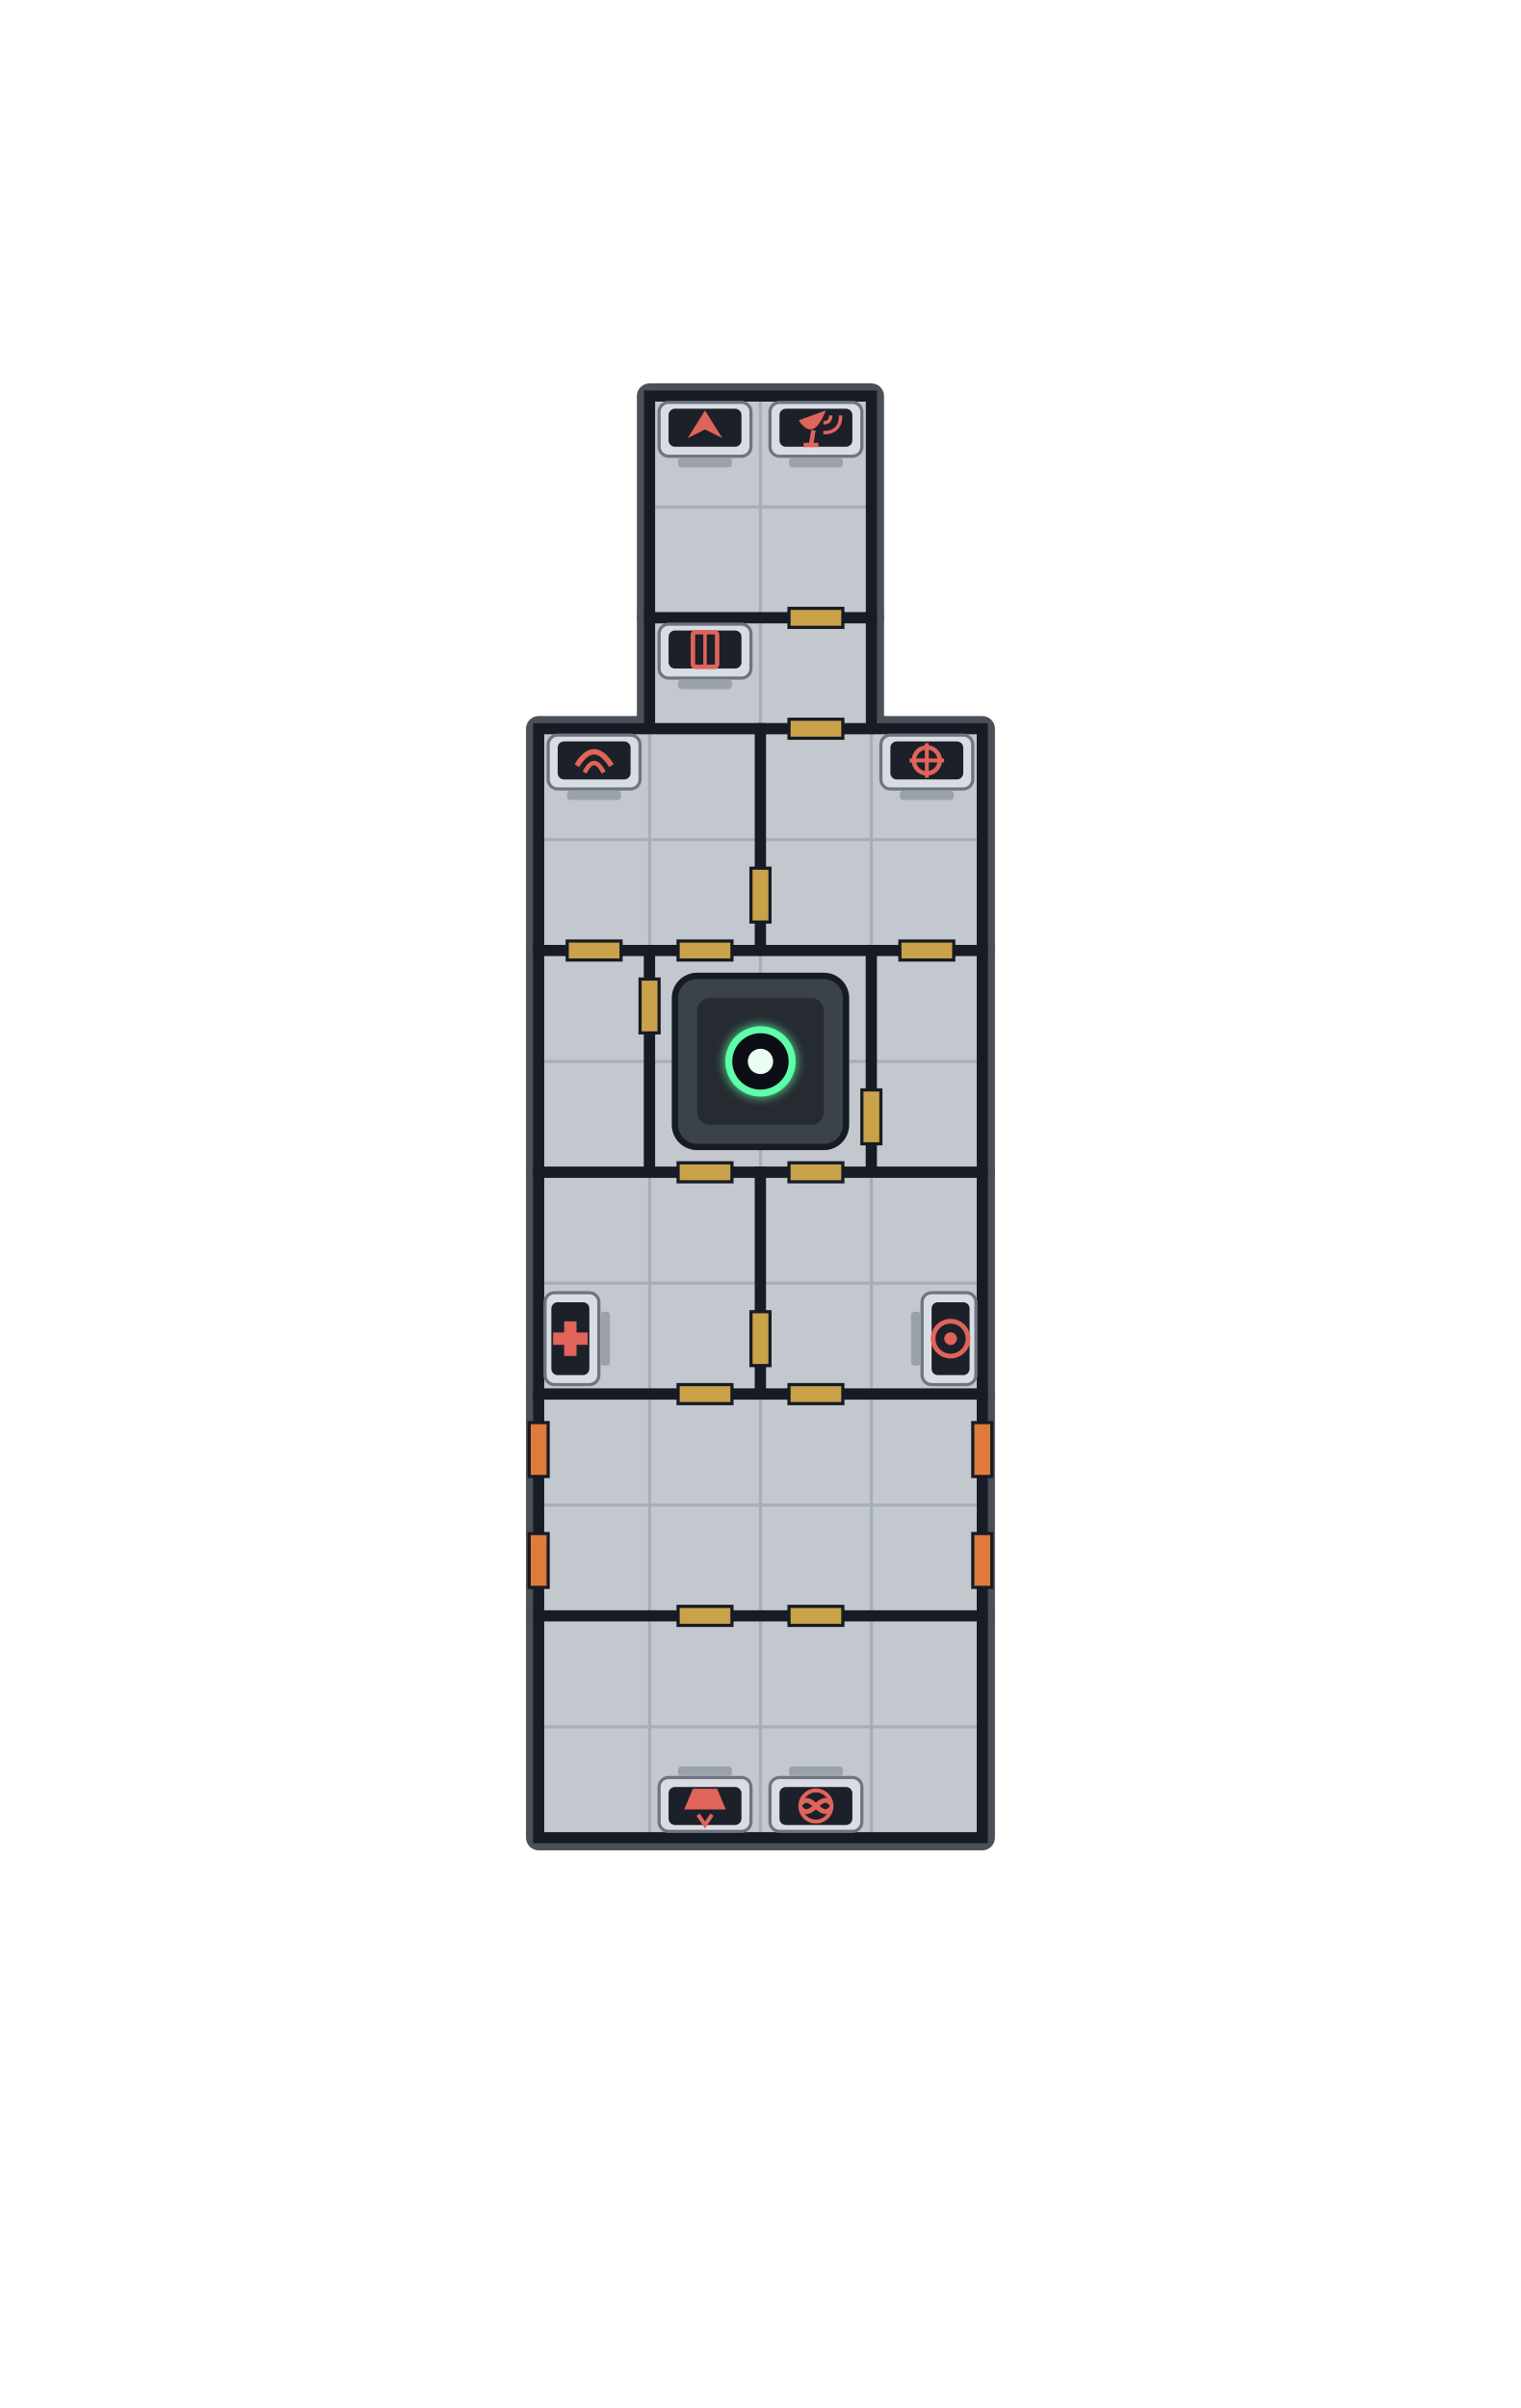
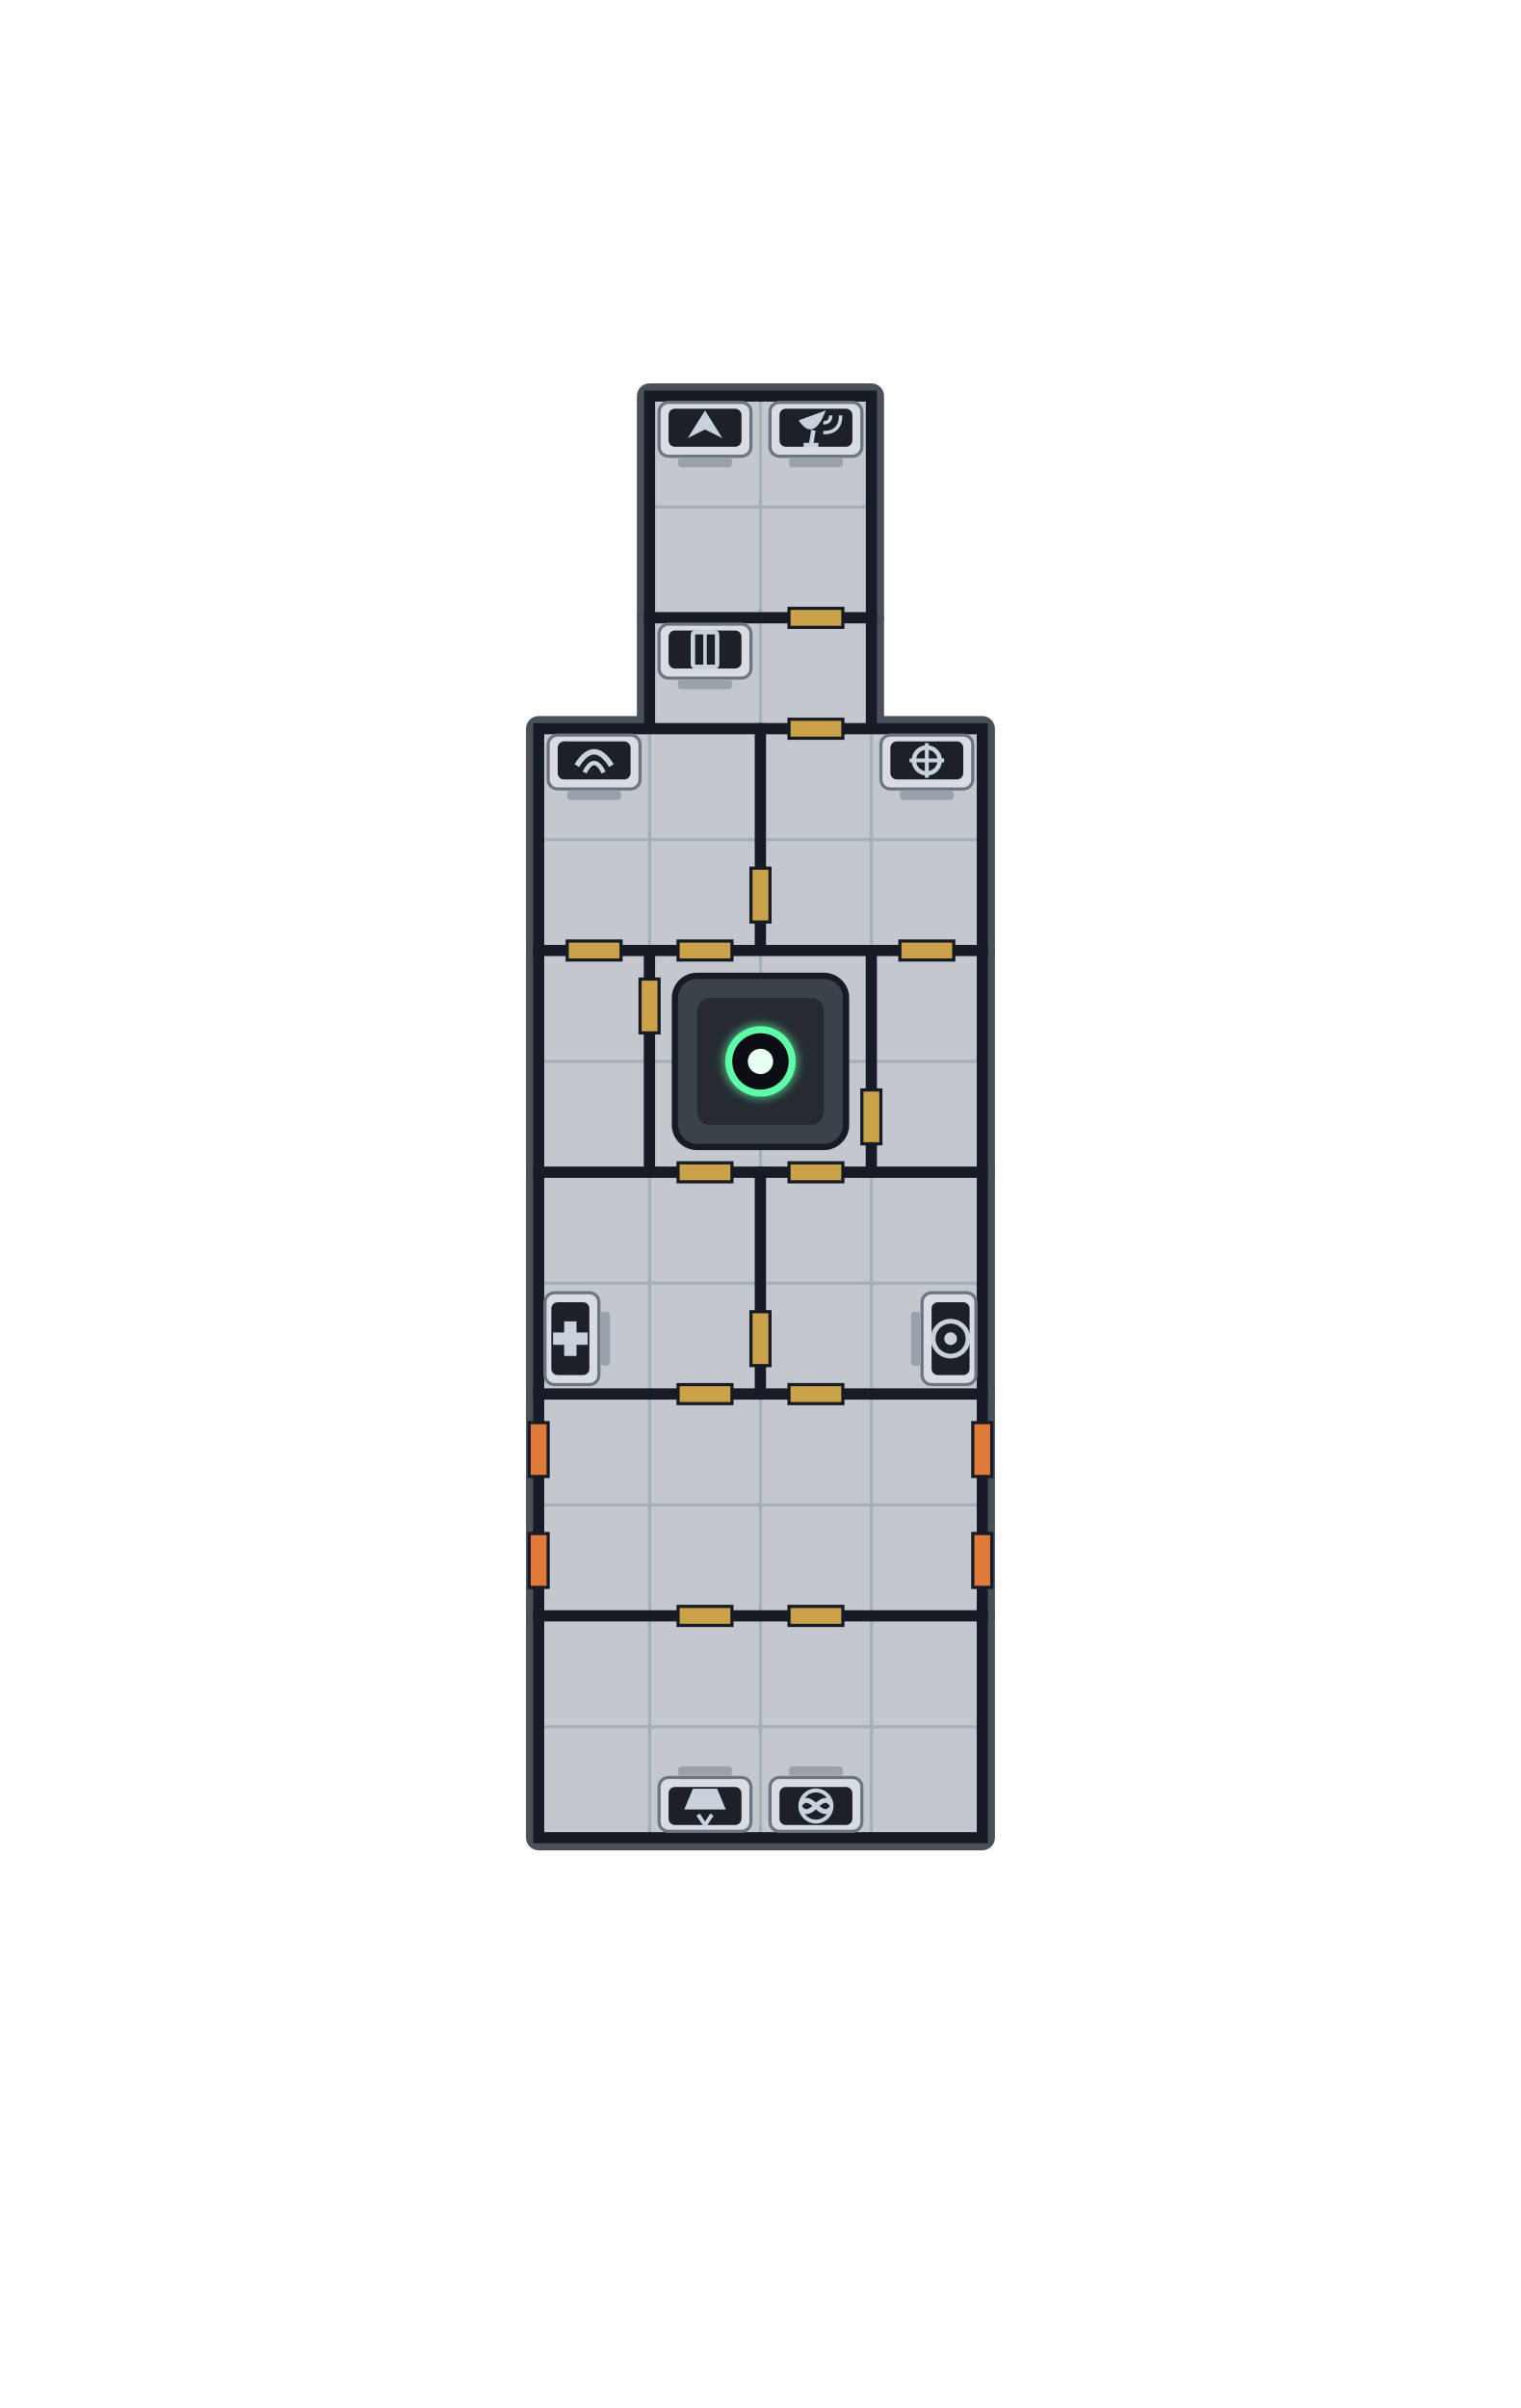
<svg xmlns="http://www.w3.org/2000/svg" viewBox="0 0 480 760" width="480" height="760">
  <defs>
-     <filter id="cglow" x="-50%" y="-50%" width="200%" height="200%">
+     <filter id="cglow" filterUnits="userSpaceOnUse" x="0" y="0" width="1300" height="800">
      <feGaussianBlur stdDeviation="1.6" result="b" />
      <feMerge>
        <feMergeNode in="b" />
        <feMergeNode in="SourceGraphic" />
      </feMerge>
    </filter>
  </defs>
  <rect x="201" y="121" width="78" height="78" rx="4" fill="#4a5058" />
  <rect x="201" y="191" width="78" height="43" rx="4" fill="#4a5058" />
  <rect x="166" y="226" width="78" height="78" rx="4" fill="#4a5058" />
  <rect x="236" y="226" width="78" height="78" rx="4" fill="#4a5058" />
  <rect x="166" y="296" width="43" height="78" rx="4" fill="#4a5058" />
  <rect x="201" y="296" width="78" height="78" rx="4" fill="#4a5058" />
  <rect x="271" y="296" width="43" height="78" rx="4" fill="#4a5058" />
  <rect x="166" y="366" width="78" height="78" rx="4" fill="#4a5058" />
  <rect x="236" y="366" width="78" height="78" rx="4" fill="#4a5058" />
  <rect x="166" y="436" width="148" height="78" rx="4" fill="#4a5058" />
  <rect x="166" y="506" width="148" height="78" rx="4" fill="#4a5058" />
  <rect x="205" y="125" width="70" height="70" fill="#c3c8cf" />
  <line x1="240" y1="125" x2="240" y2="195" stroke="#a7aeb8" />
  <line x1="205" y1="160" x2="275" y2="160" stroke="#a7aeb8" />
  <rect x="205" y="125" width="70" height="70" fill="none" stroke="#161b25" stroke-width="3.5" />
  <rect x="205" y="195" width="70" height="35" fill="#c3c8cf" />
  <line x1="240" y1="195" x2="240" y2="230" stroke="#a7aeb8" />
  <rect x="205" y="195" width="70" height="35" fill="none" stroke="#161b25" stroke-width="3.5" />
  <rect x="170" y="230" width="70" height="70" fill="#c3c8cf" />
  <line x1="205" y1="230" x2="205" y2="300" stroke="#a7aeb8" />
  <line x1="170" y1="265" x2="240" y2="265" stroke="#a7aeb8" />
  <rect x="170" y="230" width="70" height="70" fill="none" stroke="#161b25" stroke-width="3.5" />
  <rect x="240" y="230" width="70" height="70" fill="#c3c8cf" />
  <line x1="275" y1="230" x2="275" y2="300" stroke="#a7aeb8" />
  <line x1="240" y1="265" x2="310" y2="265" stroke="#a7aeb8" />
  <rect x="240" y="230" width="70" height="70" fill="none" stroke="#161b25" stroke-width="3.5" />
  <rect x="170" y="300" width="35" height="70" fill="#c3c8cf" />
  <line x1="170" y1="335" x2="205" y2="335" stroke="#a7aeb8" />
  <rect x="170" y="300" width="35" height="70" fill="none" stroke="#161b25" stroke-width="3.5" />
  <rect x="205" y="300" width="70" height="70" fill="#c3c8cf" />
  <line x1="240" y1="300" x2="240" y2="370" stroke="#a7aeb8" />
  <line x1="205" y1="335" x2="275" y2="335" stroke="#a7aeb8" />
  <rect x="205" y="300" width="70" height="70" fill="none" stroke="#161b25" stroke-width="3.5" />
  <rect x="275" y="300" width="35" height="70" fill="#c3c8cf" />
  <line x1="275" y1="335" x2="310" y2="335" stroke="#a7aeb8" />
  <rect x="275" y="300" width="35" height="70" fill="none" stroke="#161b25" stroke-width="3.5" />
  <rect x="170" y="370" width="70" height="70" fill="#c3c8cf" />
  <line x1="205" y1="370" x2="205" y2="440" stroke="#a7aeb8" />
  <line x1="170" y1="405" x2="240" y2="405" stroke="#a7aeb8" />
  <rect x="170" y="370" width="70" height="70" fill="none" stroke="#161b25" stroke-width="3.5" />
  <rect x="240" y="370" width="70" height="70" fill="#c3c8cf" />
  <line x1="275" y1="370" x2="275" y2="440" stroke="#a7aeb8" />
  <line x1="240" y1="405" x2="310" y2="405" stroke="#a7aeb8" />
  <rect x="240" y="370" width="70" height="70" fill="none" stroke="#161b25" stroke-width="3.5" />
  <rect x="170" y="440" width="140" height="70" fill="#c3c8cf" />
  <line x1="205" y1="440" x2="205" y2="510" stroke="#a7aeb8" />
  <line x1="240" y1="440" x2="240" y2="510" stroke="#a7aeb8" />
  <line x1="275" y1="440" x2="275" y2="510" stroke="#a7aeb8" />
  <line x1="170" y1="475" x2="310" y2="475" stroke="#a7aeb8" />
  <rect x="170" y="440" width="140" height="70" fill="none" stroke="#161b25" stroke-width="3.5" />
  <rect x="170" y="510" width="140" height="70" fill="#c3c8cf" />
  <line x1="205" y1="510" x2="205" y2="580" stroke="#a7aeb8" />
  <line x1="240" y1="510" x2="240" y2="580" stroke="#a7aeb8" />
  <line x1="275" y1="510" x2="275" y2="580" stroke="#a7aeb8" />
  <line x1="170" y1="545" x2="310" y2="545" stroke="#a7aeb8" />
  <rect x="170" y="510" width="140" height="70" fill="none" stroke="#161b25" stroke-width="3.5" />
  <rect x="249" y="192" width="17" height="6" fill="#c9a24a" stroke="#161b25" stroke-width="1" />
  <rect x="249" y="227" width="17" height="6" fill="#c9a24a" stroke="#161b25" stroke-width="1" />
  <rect x="237" y="274" width="6" height="17" fill="#c9a24a" stroke="#161b25" stroke-width="1" />
  <rect x="179" y="297" width="17" height="6" fill="#c9a24a" stroke="#161b25" stroke-width="1" />
  <rect x="284" y="297" width="17" height="6" fill="#c9a24a" stroke="#161b25" stroke-width="1" />
  <rect x="202" y="309" width="6" height="17" fill="#c9a24a" stroke="#161b25" stroke-width="1" />
  <rect x="272" y="344" width="6" height="17" fill="#c9a24a" stroke="#161b25" stroke-width="1" />
  <rect x="214" y="297" width="17" height="6" fill="#c9a24a" stroke="#161b25" stroke-width="1" />
  <rect x="214" y="367" width="17" height="6" fill="#c9a24a" stroke="#161b25" stroke-width="1" />
  <rect x="249" y="367" width="17" height="6" fill="#c9a24a" stroke="#161b25" stroke-width="1" />
  <rect x="237" y="414" width="6" height="17" fill="#c9a24a" stroke="#161b25" stroke-width="1" />
  <rect x="214" y="437" width="17" height="6" fill="#c9a24a" stroke="#161b25" stroke-width="1" />
  <rect x="249" y="437" width="17" height="6" fill="#c9a24a" stroke="#161b25" stroke-width="1" />
  <rect x="214" y="507" width="17" height="6" fill="#c9a24a" stroke="#161b25" stroke-width="1" />
  <rect x="249" y="507" width="17" height="6" fill="#c9a24a" stroke="#161b25" stroke-width="1" />
  <rect x="167" y="449" width="6" height="17" fill="#e07a3a" stroke="#161b25" stroke-width="1" />
  <rect x="167" y="484" width="6" height="17" fill="#e07a3a" stroke="#161b25" stroke-width="1" />
  <rect x="307" y="449" width="6" height="17" fill="#e07a3a" stroke="#161b25" stroke-width="1" />
  <rect x="307" y="484" width="6" height="17" fill="#e07a3a" stroke="#161b25" stroke-width="1" />
  <g id="core">
    <rect x="213" y="308" width="54" height="54" rx="7" fill="#3c424a" stroke="#161b25" stroke-width="2" />
    <rect x="220" y="315" width="40" height="40" rx="4" fill="#262a31" />
    <circle cx="240" cy="335" r="10" fill="#0c1018" stroke="#5dffa8" stroke-width="2.2" filter="url(#cglow)" />
    <circle cx="240" cy="335" r="4" fill="#e8fff2" />
  </g>
  <g class="system" data-name="Piloting">
    <g transform="rotate(0 222.5 142.5)">
      <rect x="208" y="127" width="29" height="17" rx="3" fill="#d9dde3" stroke="#6d7581" stroke-width="1" />
      <rect x="211" y="129" width="23" height="12" rx="2" fill="#1c2028" />
      <rect x="214" y="144.5" width="17" height="3" rx="1" fill="#9aa1ab" />
    </g>
    <g transform="translate(222.5,135.0) scale(.78) translate(-222.5,-135.0)">
-       <path d="M215.5,139.2 L222.5,128.0 L229.5,139.2 L222.5,135.7 Z" fill="#e0645a" />
+       <path d="M215.5,139.2 L222.5,128.0 L229.5,139.2 L222.5,135.7 Z" fill="#c9d1db" />
    </g>
  </g>
  <g class="system" data-name="Sensors">
    <g transform="rotate(0 257.5 142.5)">
      <rect x="243" y="127" width="29" height="17" rx="3" fill="#d9dde3" stroke="#6d7581" stroke-width="1" />
      <rect x="246" y="129" width="23" height="12" rx="2" fill="#1c2028" />
      <rect x="249" y="144.5" width="17" height="3" rx="1" fill="#9aa1ab" />
    </g>
    <g transform="translate(257.5,135.0) scale(.78) translate(-257.5,-135.0)">
-       <path d="M250.5,132.0 Q256.5,141.0 261.5,128.0 Z" fill="#e0645a" />
-       <path d="M256.5,136.0 L255.5,142.0 M252.5,142.0 h6" stroke="#e0645a" stroke-width="1.8" />
-       <path d="M260.5,133.0 q3,0 3,-3 M260.5,137.0 q7,0 7,-7" fill="none" stroke="#e0645a" stroke-width="1.4" />
+       <path d="M250.5,132.0 Q256.5,141.0 261.5,128.0 Z" fill="#c9d1db" />
+       <path d="M256.5,136.0 L255.5,142.0 M252.5,142.0 h6" stroke="#c9d1db" stroke-width="1.8" />
+       <path d="M260.5,133.0 q3,0 3,-3 M260.5,137.0 q7,0 7,-7" fill="none" stroke="#c9d1db" stroke-width="1.4" />
    </g>
  </g>
  <g class="system" data-name="Doors">
    <g transform="rotate(0 222.5 212.5)">
      <rect x="208" y="197" width="29" height="17" rx="3" fill="#d9dde3" stroke="#6d7581" stroke-width="1" />
      <rect x="211" y="199" width="23" height="12" rx="2" fill="#1c2028" />
      <rect x="214" y="214.5" width="17" height="3" rx="1" fill="#9aa1ab" />
    </g>
    <g transform="translate(222.5,205.0) scale(.78) translate(-222.5,-205.0)">
-       <rect x="217.6" y="198.0" width="9.8" height="14" rx="1" fill="none" stroke="#e0645a" stroke-width="1.8" />
-       <path d="M222.5,198.0 V212.0" stroke="#e0645a" stroke-width="1.4" />
+       <rect x="217.6" y="198.0" width="9.8" height="14" rx="1" fill="none" stroke="#c9d1db" stroke-width="1.8" />
+       <path d="M222.5,198.0 V212.0" stroke="#c9d1db" stroke-width="1.4" />
    </g>
  </g>
  <g class="system" data-name="Shields">
    <g transform="rotate(0 187.5 247.5)">
      <rect x="173" y="232" width="29" height="17" rx="3" fill="#d9dde3" stroke="#6d7581" stroke-width="1" />
      <rect x="176" y="234" width="23" height="12" rx="2" fill="#1c2028" />
      <rect x="179" y="249.5" width="17" height="3" rx="1" fill="#9aa1ab" />
    </g>
    <g transform="translate(187.5,240.0) scale(.78) translate(-187.5,-240.0)">
-       <path d="M180.5,242.1 Q187.5,230.9 194.5,242.1" fill="none" stroke="#e0645a" stroke-width="2.2" />
-       <path d="M183.65,244.9 Q187.5,237.2 191.35,244.9" fill="none" stroke="#e0645a" stroke-width="1.8" />
+       <path d="M180.5,242.1 Q187.5,230.9 194.5,242.1" fill="none" stroke="#c9d1db" stroke-width="2.2" />
+       <path d="M183.65,244.9 Q187.5,237.2 191.35,244.9" fill="none" stroke="#c9d1db" stroke-width="1.8" />
    </g>
  </g>
  <g class="system" data-name="Weapons">
    <g transform="rotate(0 292.5 247.5)">
      <rect x="278" y="232" width="29" height="17" rx="3" fill="#d9dde3" stroke="#6d7581" stroke-width="1" />
      <rect x="281" y="234" width="23" height="12" rx="2" fill="#1c2028" />
      <rect x="284" y="249.5" width="17" height="3" rx="1" fill="#9aa1ab" />
    </g>
    <g transform="translate(292.5,240.0) scale(.78) translate(-292.5,-240.0)">
-       <circle cx="292.5" cy="240.0" r="5.25" fill="none" stroke="#e0645a" stroke-width="1.8" />
-       <path d="M285.5,240.0 H299.5 M292.5,233.0 V247.0" stroke="#e0645a" stroke-width="1.6" />
+       <circle cx="292.5" cy="240.0" r="5.25" fill="none" stroke="#c9d1db" stroke-width="1.8" />
+       <path d="M285.5,240.0 H299.5 M292.5,233.0 V247.0" stroke="#c9d1db" stroke-width="1.6" />
    </g>
  </g>
  <g class="system" data-name="Medbay">
    <g transform="rotate(270 187.5 422.5)">
      <rect x="173" y="407" width="29" height="17" rx="3" fill="#d9dde3" stroke="#6d7581" stroke-width="1" />
      <rect x="176" y="409" width="23" height="12" rx="2" fill="#1c2028" />
      <rect x="179" y="424.5" width="17" height="3" rx="1" fill="#9aa1ab" />
    </g>
    <g transform="translate(180.0,422.5) scale(.78) translate(-180.0,-422.5)">
-       <path d="M177.5,415.5 h5 v4.5 h4.5 v5 h-4.5 v4.5 h-5 v-4.5 h-4.5 v-5 h4.5 Z" fill="#e0645a" />
+       <path d="M177.5,415.5 h5 v4.5 h4.5 v5 h-4.5 v4.5 h-5 v-4.5 h-4.5 v-5 h4.5 Z" fill="#c9d1db" />
    </g>
  </g>
  <g class="system" data-name="Crew Teleporter">
    <g transform="rotate(90 292.5 422.5)">
      <rect x="278" y="407" width="29" height="17" rx="3" fill="#d9dde3" stroke="#6d7581" stroke-width="1" />
      <rect x="281" y="409" width="23" height="12" rx="2" fill="#1c2028" />
      <rect x="284" y="424.5" width="17" height="3" rx="1" fill="#9aa1ab" />
    </g>
-     <circle cx="300.0" cy="422.5" r="5.5" fill="none" stroke="#e0645a" stroke-width="1.5" />
-     <circle cx="300.0" cy="422.5" r="2" fill="#e0645a" />
+     <circle cx="300.0" cy="422.5" r="5.5" fill="none" stroke="#c9d1db" stroke-width="1.5" />
+     <circle cx="300.0" cy="422.5" r="2" fill="#c9d1db" />
  </g>
  <g class="system" data-name="Engines">
    <g transform="rotate(180 222.5 562.5)">
      <rect x="208" y="547" width="29" height="17" rx="3" fill="#d9dde3" stroke="#6d7581" stroke-width="1" />
      <rect x="211" y="549" width="23" height="12" rx="2" fill="#1c2028" />
      <rect x="214" y="564.5" width="17" height="3" rx="1" fill="#9aa1ab" />
    </g>
    <g transform="translate(222.5,570.0) scale(.78) translate(-222.5,-570.0)">
-       <path d="M217.6,563.0 h9.8 l3.5,8.4 h-16.8 Z" fill="#e0645a" />
-       <path d="M219.7,573.5 L222.5,577.7 L225.3,573.5" fill="none" stroke="#e0645a" stroke-width="1.6" />
+       <path d="M217.6,563.0 h9.8 l3.5,8.4 h-16.8 Z" fill="#c9d1db" />
+       <path d="M219.7,573.5 L222.5,577.7 L225.3,573.5" fill="none" stroke="#c9d1db" stroke-width="1.6" />
    </g>
  </g>
  <g class="system" data-name="Life Support">
    <g transform="rotate(180 257.5 562.5)">
      <rect x="243" y="547" width="29" height="17" rx="3" fill="#d9dde3" stroke="#6d7581" stroke-width="1" />
      <rect x="246" y="549" width="23" height="12" rx="2" fill="#1c2028" />
      <rect x="249" y="564.5" width="17" height="3" rx="1" fill="#9aa1ab" />
    </g>
    <g transform="translate(257.5,570.0) scale(.78) translate(-257.5,-570.0)">
-       <circle cx="257.5" cy="570.0" r="6.3" fill="none" stroke="#e0645a" stroke-width="1.6" />
-       <path d="M257.5,570.0 q4,-4 6,-1" fill="none" stroke="#e0645a" stroke-width="2" />
-       <path d="M257.5,570.0 q-4,4 -6,1" fill="none" stroke="#e0645a" stroke-width="2" />
-       <path d="M257.5,570.0 q4,4 6,1" fill="none" stroke="#e0645a" stroke-width="2" />
-       <path d="M257.5,570.0 q-4,-4 -6,-1" fill="none" stroke="#e0645a" stroke-width="2" />
+       <circle cx="257.5" cy="570.0" r="6.3" fill="none" stroke="#c9d1db" stroke-width="1.6" />
+       <path d="M257.5,570.0 q4,-4 6,-1" fill="none" stroke="#c9d1db" stroke-width="2" />
+       <path d="M257.5,570.0 q-4,4 -6,1" fill="none" stroke="#c9d1db" stroke-width="2" />
+       <path d="M257.5,570.0 q4,4 6,1" fill="none" stroke="#c9d1db" stroke-width="2" />
+       <path d="M257.5,570.0 q-4,-4 -6,-1" fill="none" stroke="#c9d1db" stroke-width="2" />
    </g>
  </g>
</svg>
